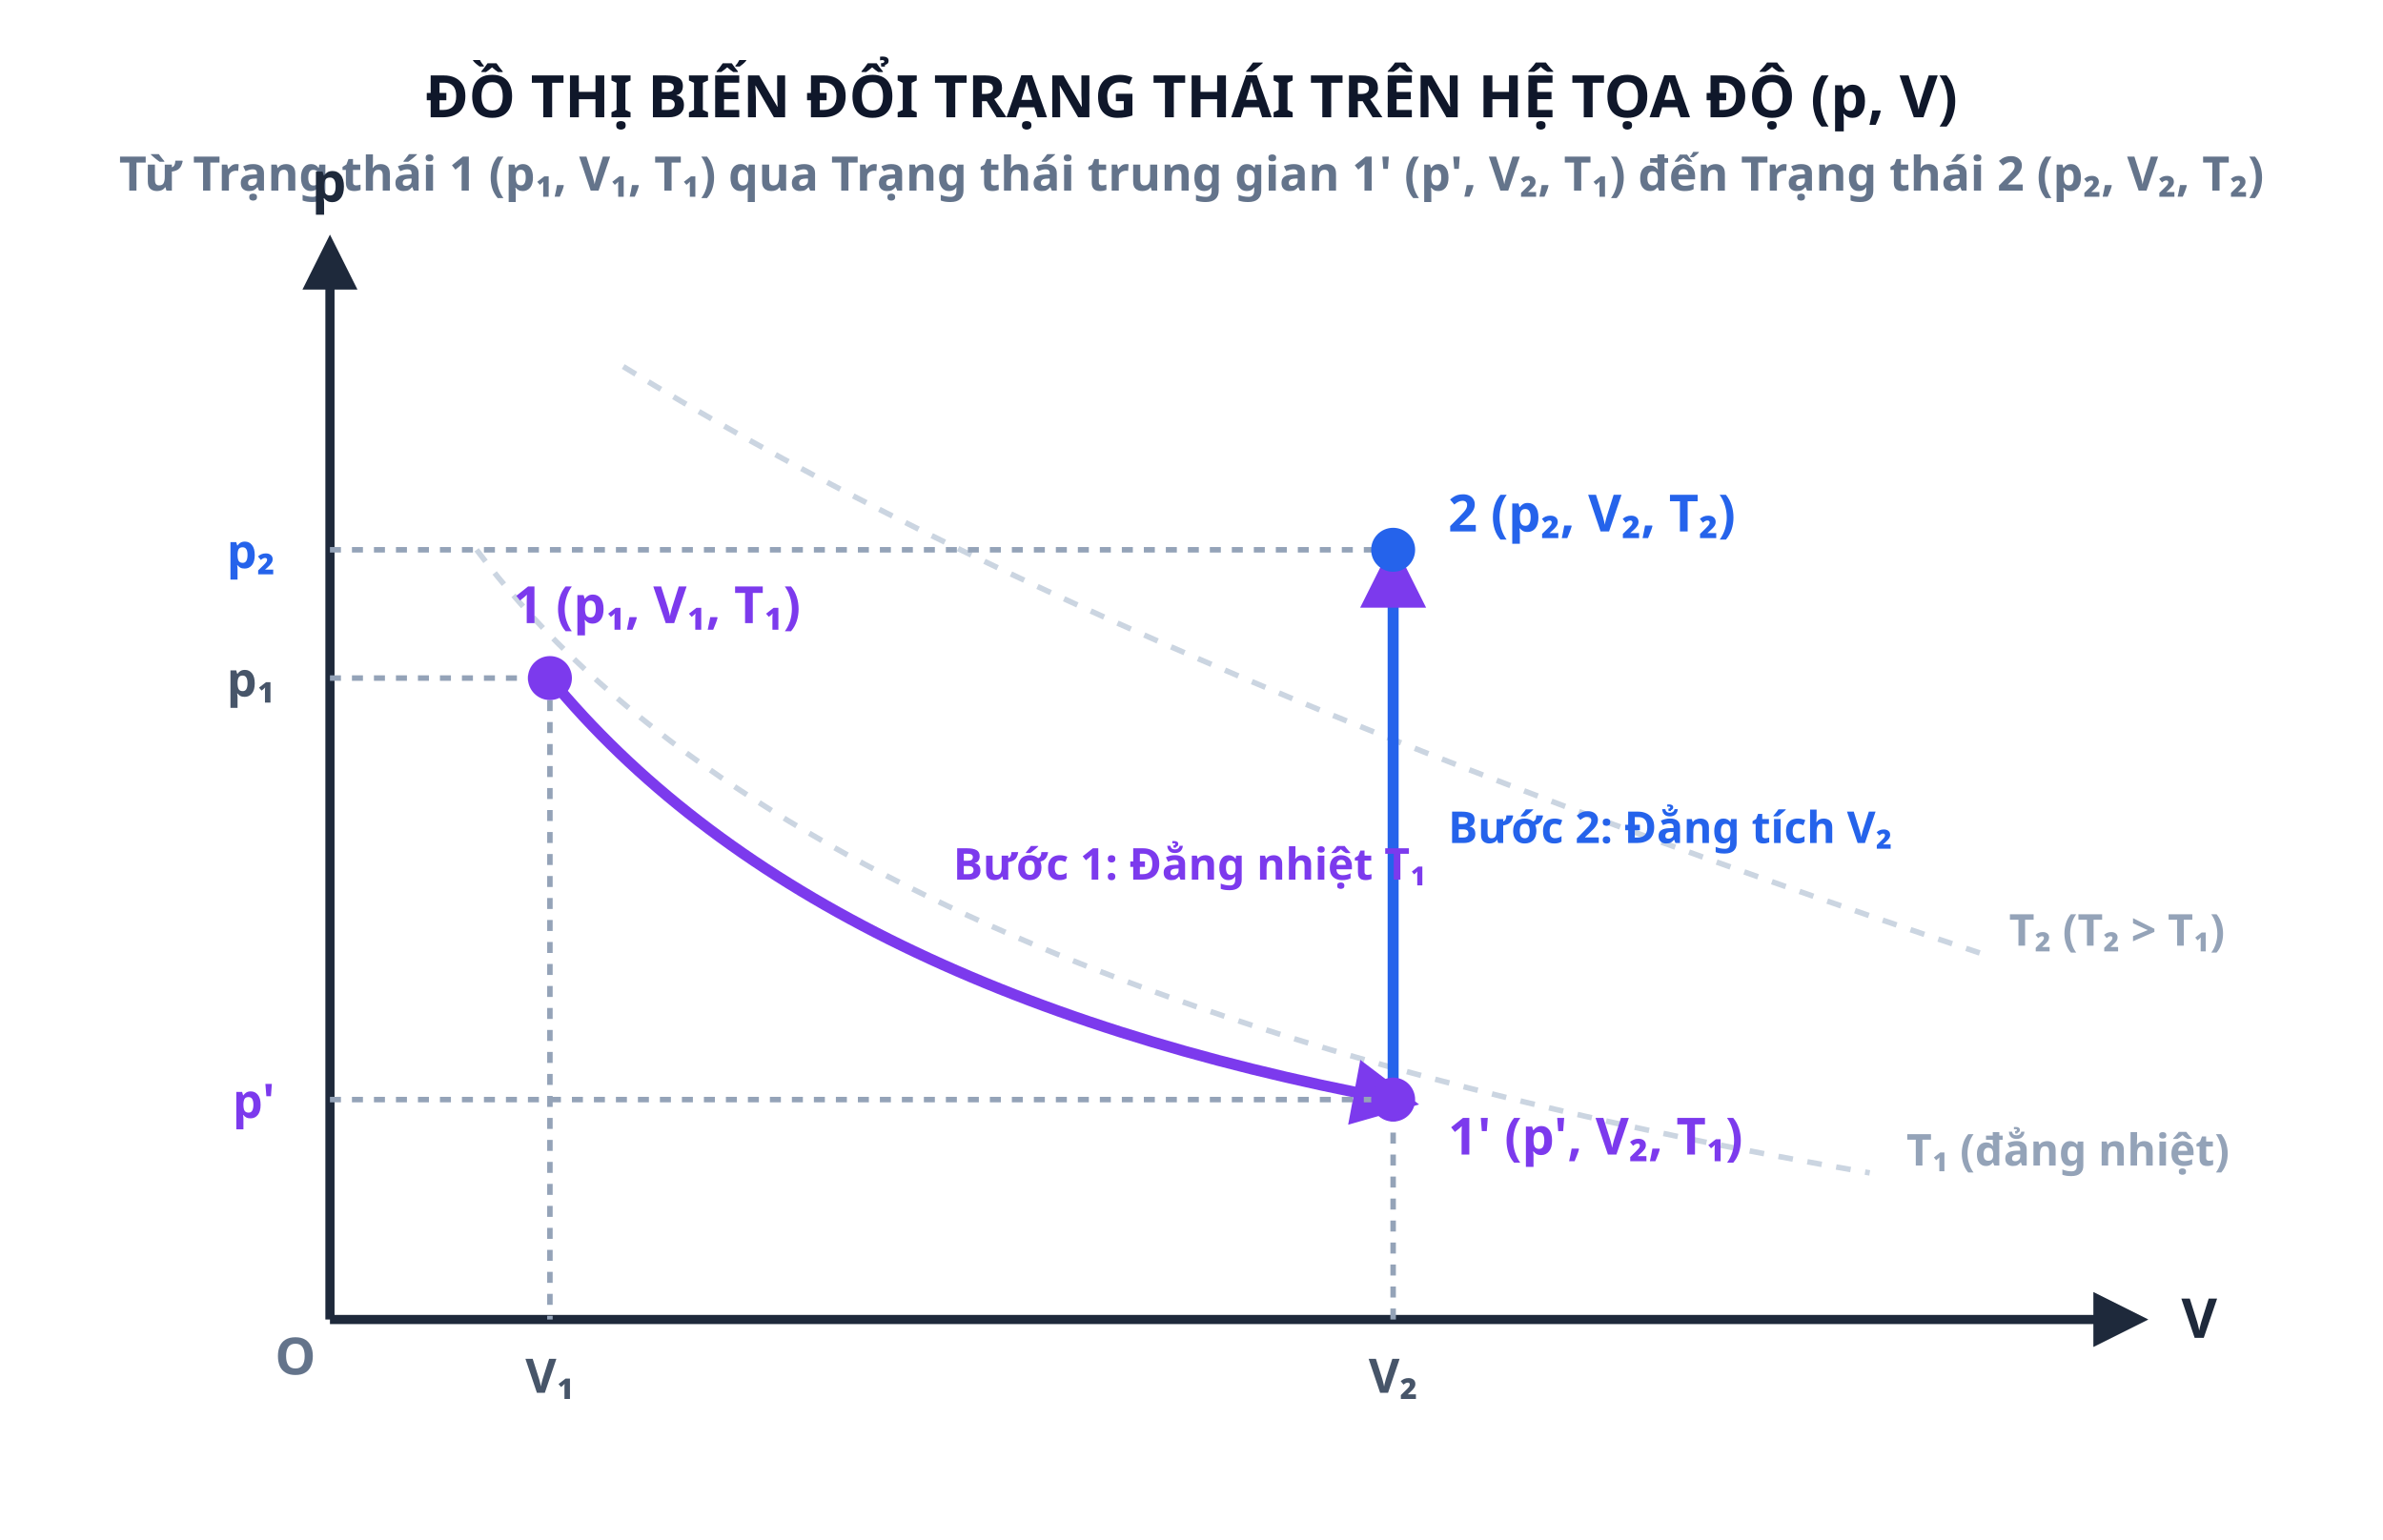
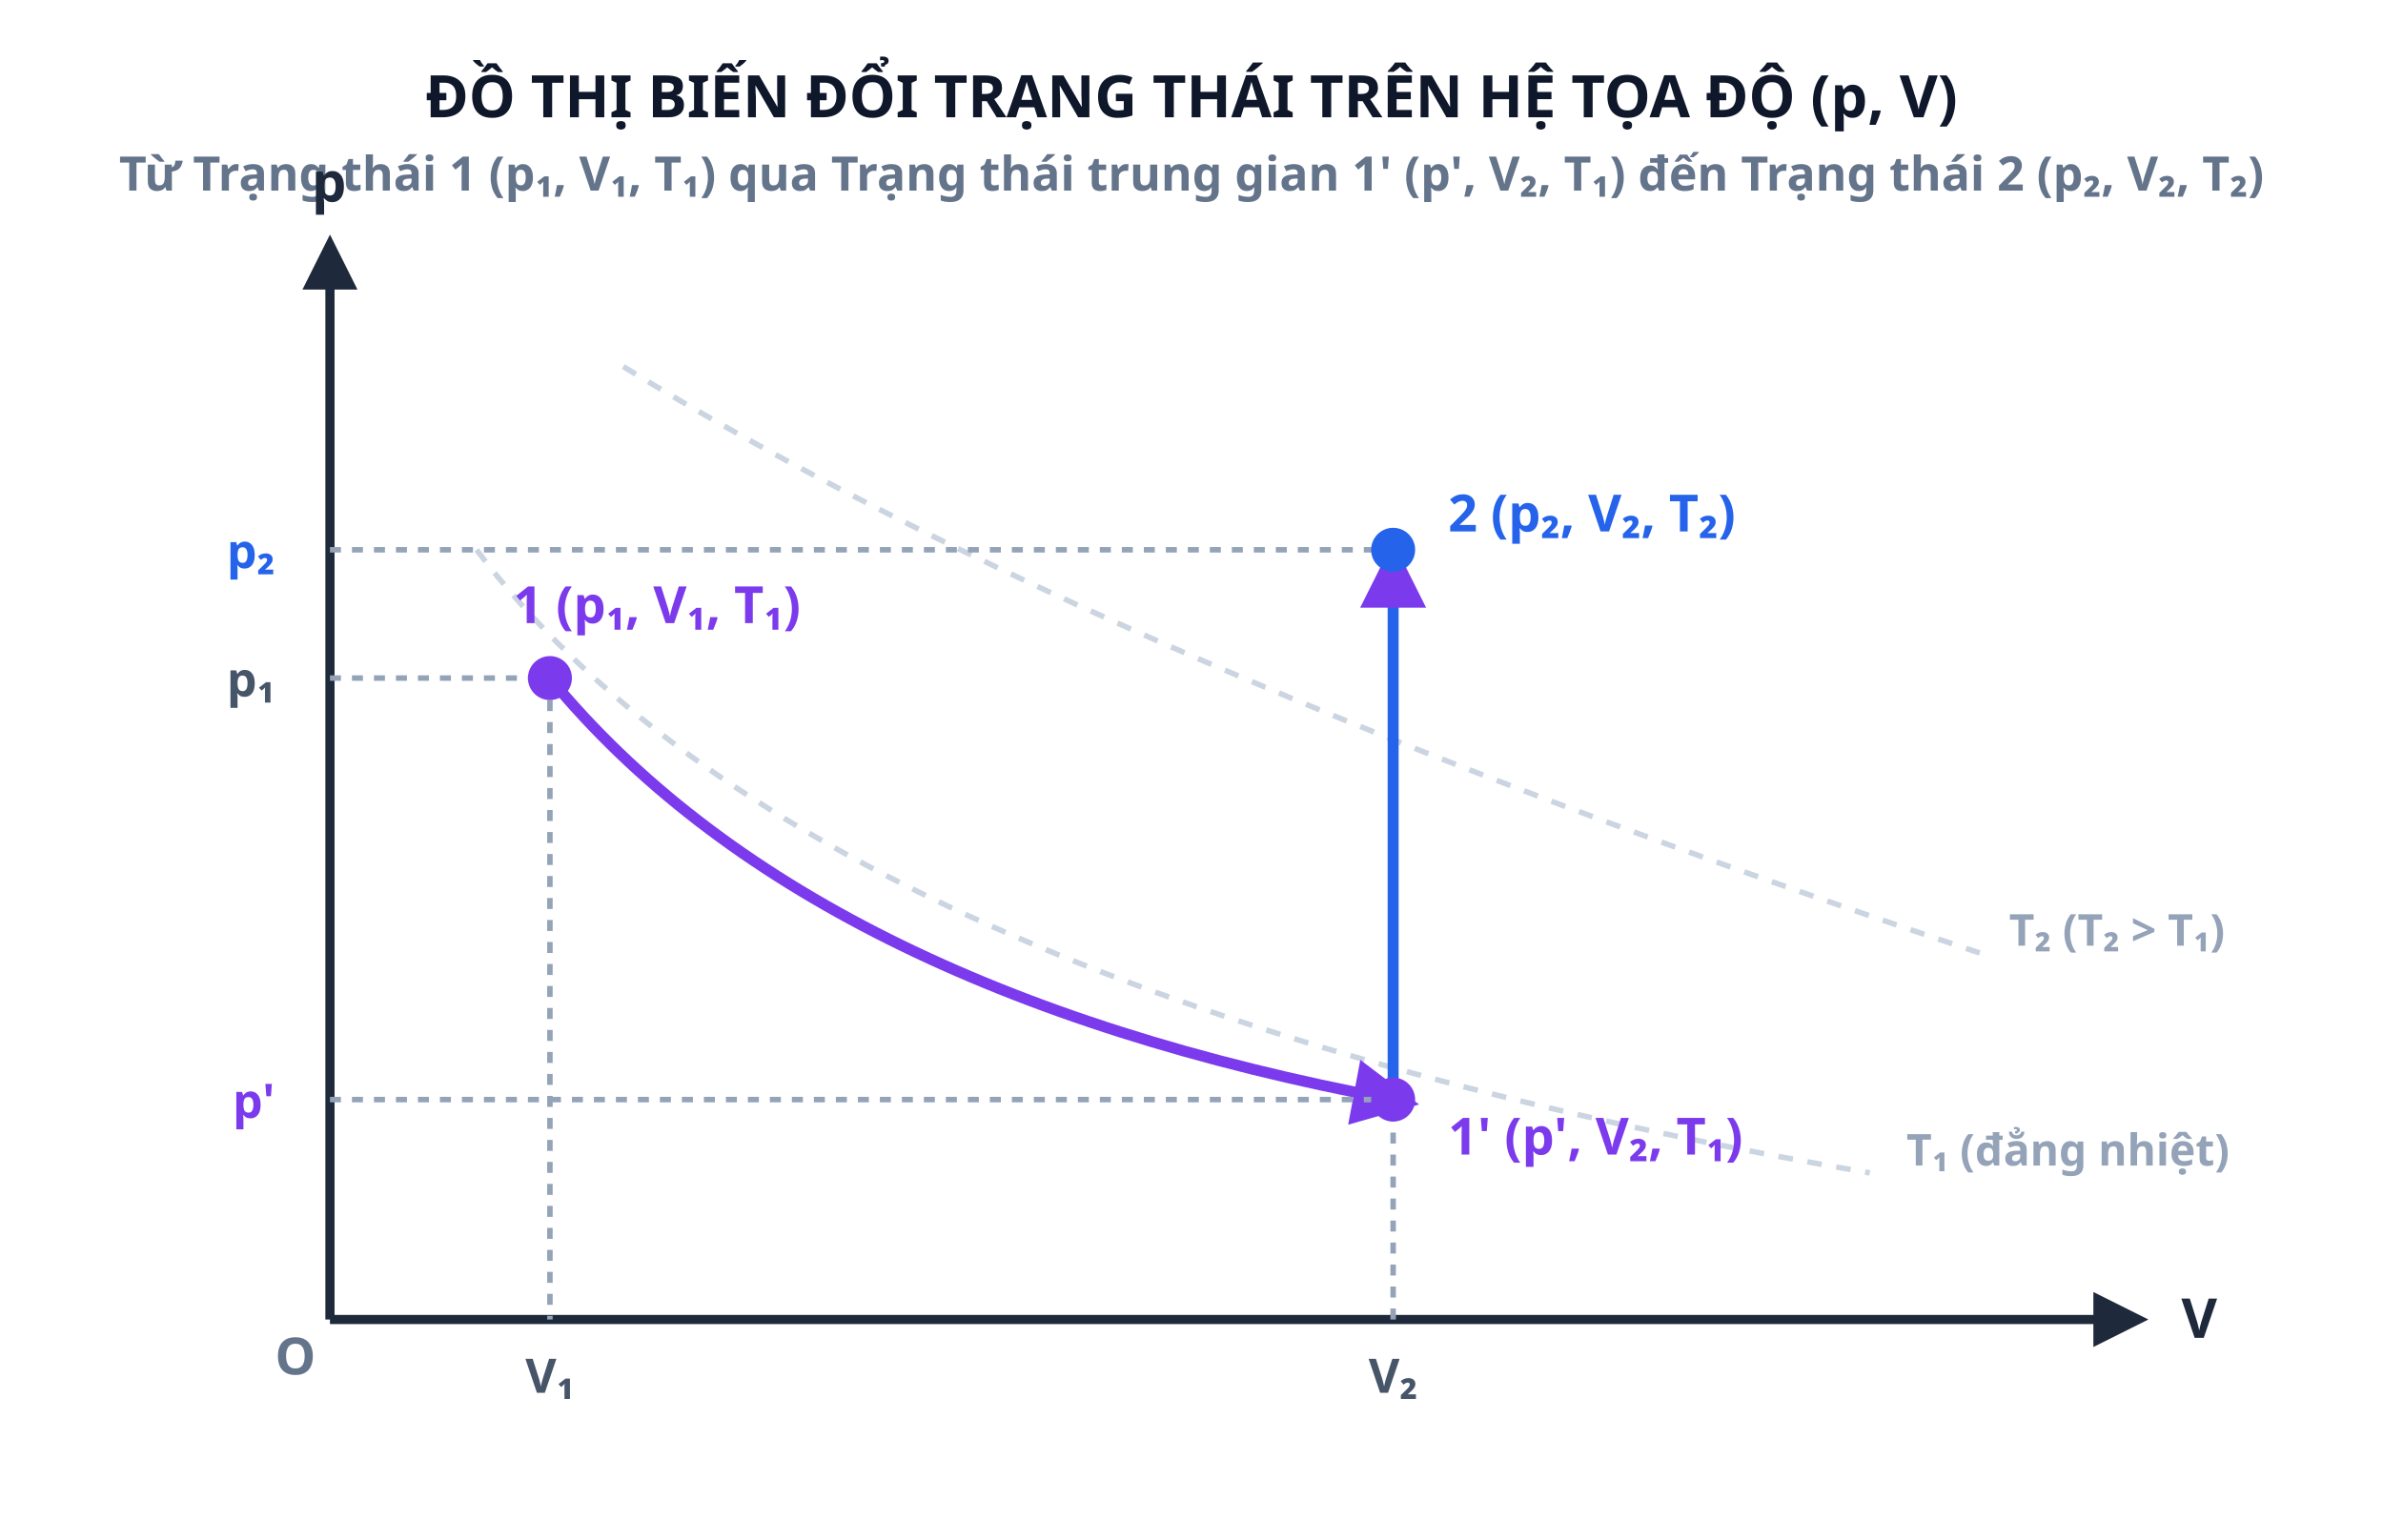
<svg xmlns="http://www.w3.org/2000/svg" viewBox="0 0 650 420" width="100%" height="100%" style="background-color: #ffffff; font-family: 'Plus Jakarta Sans', sans-serif;">
  <defs>
    <marker id="arrow" viewBox="0 0 10 10" refX="6" refY="5" markerWidth="6" markerHeight="6" orient="auto-start-reverse">
      <path d="M 0 0 L 10 5 L 0 10 z" fill="#1e293b" />
    </marker>
    <marker id="arrow-purple" viewBox="0 0 10 10" refX="6" refY="5" markerWidth="6" markerHeight="6" orient="auto-start-reverse">
      <path d="M 0 0 L 10 5 L 0 10 z" fill="#7c3aed" />
    </marker>
  </defs>
  <text x="325" y="32" text-anchor="middle" font-size="16" font-weight="800" fill="#0f172a">ĐỒ THỊ BIẾN ĐỔI TRẠNG THÁI TRÊN HỆ TỌA ĐỘ (p, V)</text>
  <text x="325" y="52" text-anchor="middle" font-size="13" font-weight="600" fill="#64748b">Từ Trạng thái 1 (p₁, V₁, T₁) qua Trạng thái trung gian 1' (p', V₂, T₁) đến Trạng thái 2 (p₂, V₂, T₂)</text>
  <line x1="90" y1="360" x2="580" y2="360" stroke="#1e293b" stroke-width="2.5" marker-end="url(#arrow)" />
  <line x1="90" y1="360" x2="90" y2="70" stroke="#1e293b" stroke-width="2.5" marker-end="url(#arrow)" />
  <text x="595" y="365" font-size="15" font-weight="800" fill="#1e293b">V</text>
  <text x="85" y="55" font-size="15" font-weight="800" fill="#1e293b">p</text>
  <text x="75" y="375" font-size="14" font-weight="700" fill="#64748b">O</text>
  <path d="M 130 150 Q 220 270 510 320" fill="none" stroke="#cbd5e1" stroke-width="1.5" stroke-dasharray="4,4" />
  <text x="520" y="318" font-size="12" font-weight="700" fill="#94a3b8">T₁ (đẳng nhiệt)</text>
  <path d="M 170 100 Q 300 180 540 260" fill="none" stroke="#cbd5e1" stroke-width="1.5" stroke-dasharray="4,4" />
  <text x="548" y="258" font-size="12" font-weight="700" fill="#94a3b8">T₂ (T₂ &gt; T₁)</text>
  <path d="M 150 185 Q 220 270 380 300" fill="none" stroke="#7c3aed" stroke-width="3" marker-end="url(#arrow-purple)" />
  <line x1="380" y1="300" x2="380" y2="155" stroke="#2563eb" stroke-width="3" marker-end="url(#arrow-purple)" />
  <line x1="150" y1="185" x2="150" y2="360" stroke="#94a3b8" stroke-width="1.5" stroke-dasharray="3,3" />
  <text x="150" y="380" text-anchor="middle" font-size="13" font-weight="700" fill="#475569">V₁</text>
  <line x1="380" y1="360" x2="380" y2="300" stroke="#94a3b8" stroke-width="1.5" stroke-dasharray="3,3" />
  <text x="380" y="380" text-anchor="middle" font-size="13" font-weight="700" fill="#475569">V₂</text>
  <line x1="90" y1="185" x2="150" y2="185" stroke="#94a3b8" stroke-width="1.5" stroke-dasharray="3,3" />
  <text x="75" y="190" text-anchor="end" font-size="13" font-weight="700" fill="#475569">p₁</text>
  <line x1="90" y1="300" x2="380" y2="300" stroke="#94a3b8" stroke-width="1.5" stroke-dasharray="3,3" />
  <text x="75" y="305" text-anchor="end" font-size="13" font-weight="700" fill="#7c3aed">p'</text>
  <line x1="90" y1="150" x2="380" y2="150" stroke="#94a3b8" stroke-width="1.5" stroke-dasharray="3,3" />
  <text x="75" y="155" text-anchor="end" font-size="13" font-weight="700" fill="#2563eb">p₂</text>
  <circle cx="150" cy="185" r="6" fill="#7c3aed" />
  <text x="140" y="170" font-size="14" font-weight="800" fill="#7c3aed">1 (p₁, V₁, T₁)</text>
  <circle cx="380" cy="300" r="6" fill="#7c3aed" />
  <text x="395" y="315" font-size="14" font-weight="800" fill="#7c3aed">1' (p', V₂, T₁)</text>
  <circle cx="380" cy="150" r="6" fill="#2563eb" />
  <text x="395" y="145" font-size="14" font-weight="800" fill="#2563eb">2 (p₂, V₂, T₂)</text>
-   <text x="260" y="240" font-size="12" font-weight="800" fill="#7c3aed" bg-color="#ffffff">Bước 1: Đẳng nhiệt T₁</text>
-   <text x="395" y="230" font-size="12" font-weight="800" fill="#2563eb">Bước 2: Đẳng tích V₂</text>
</svg>
